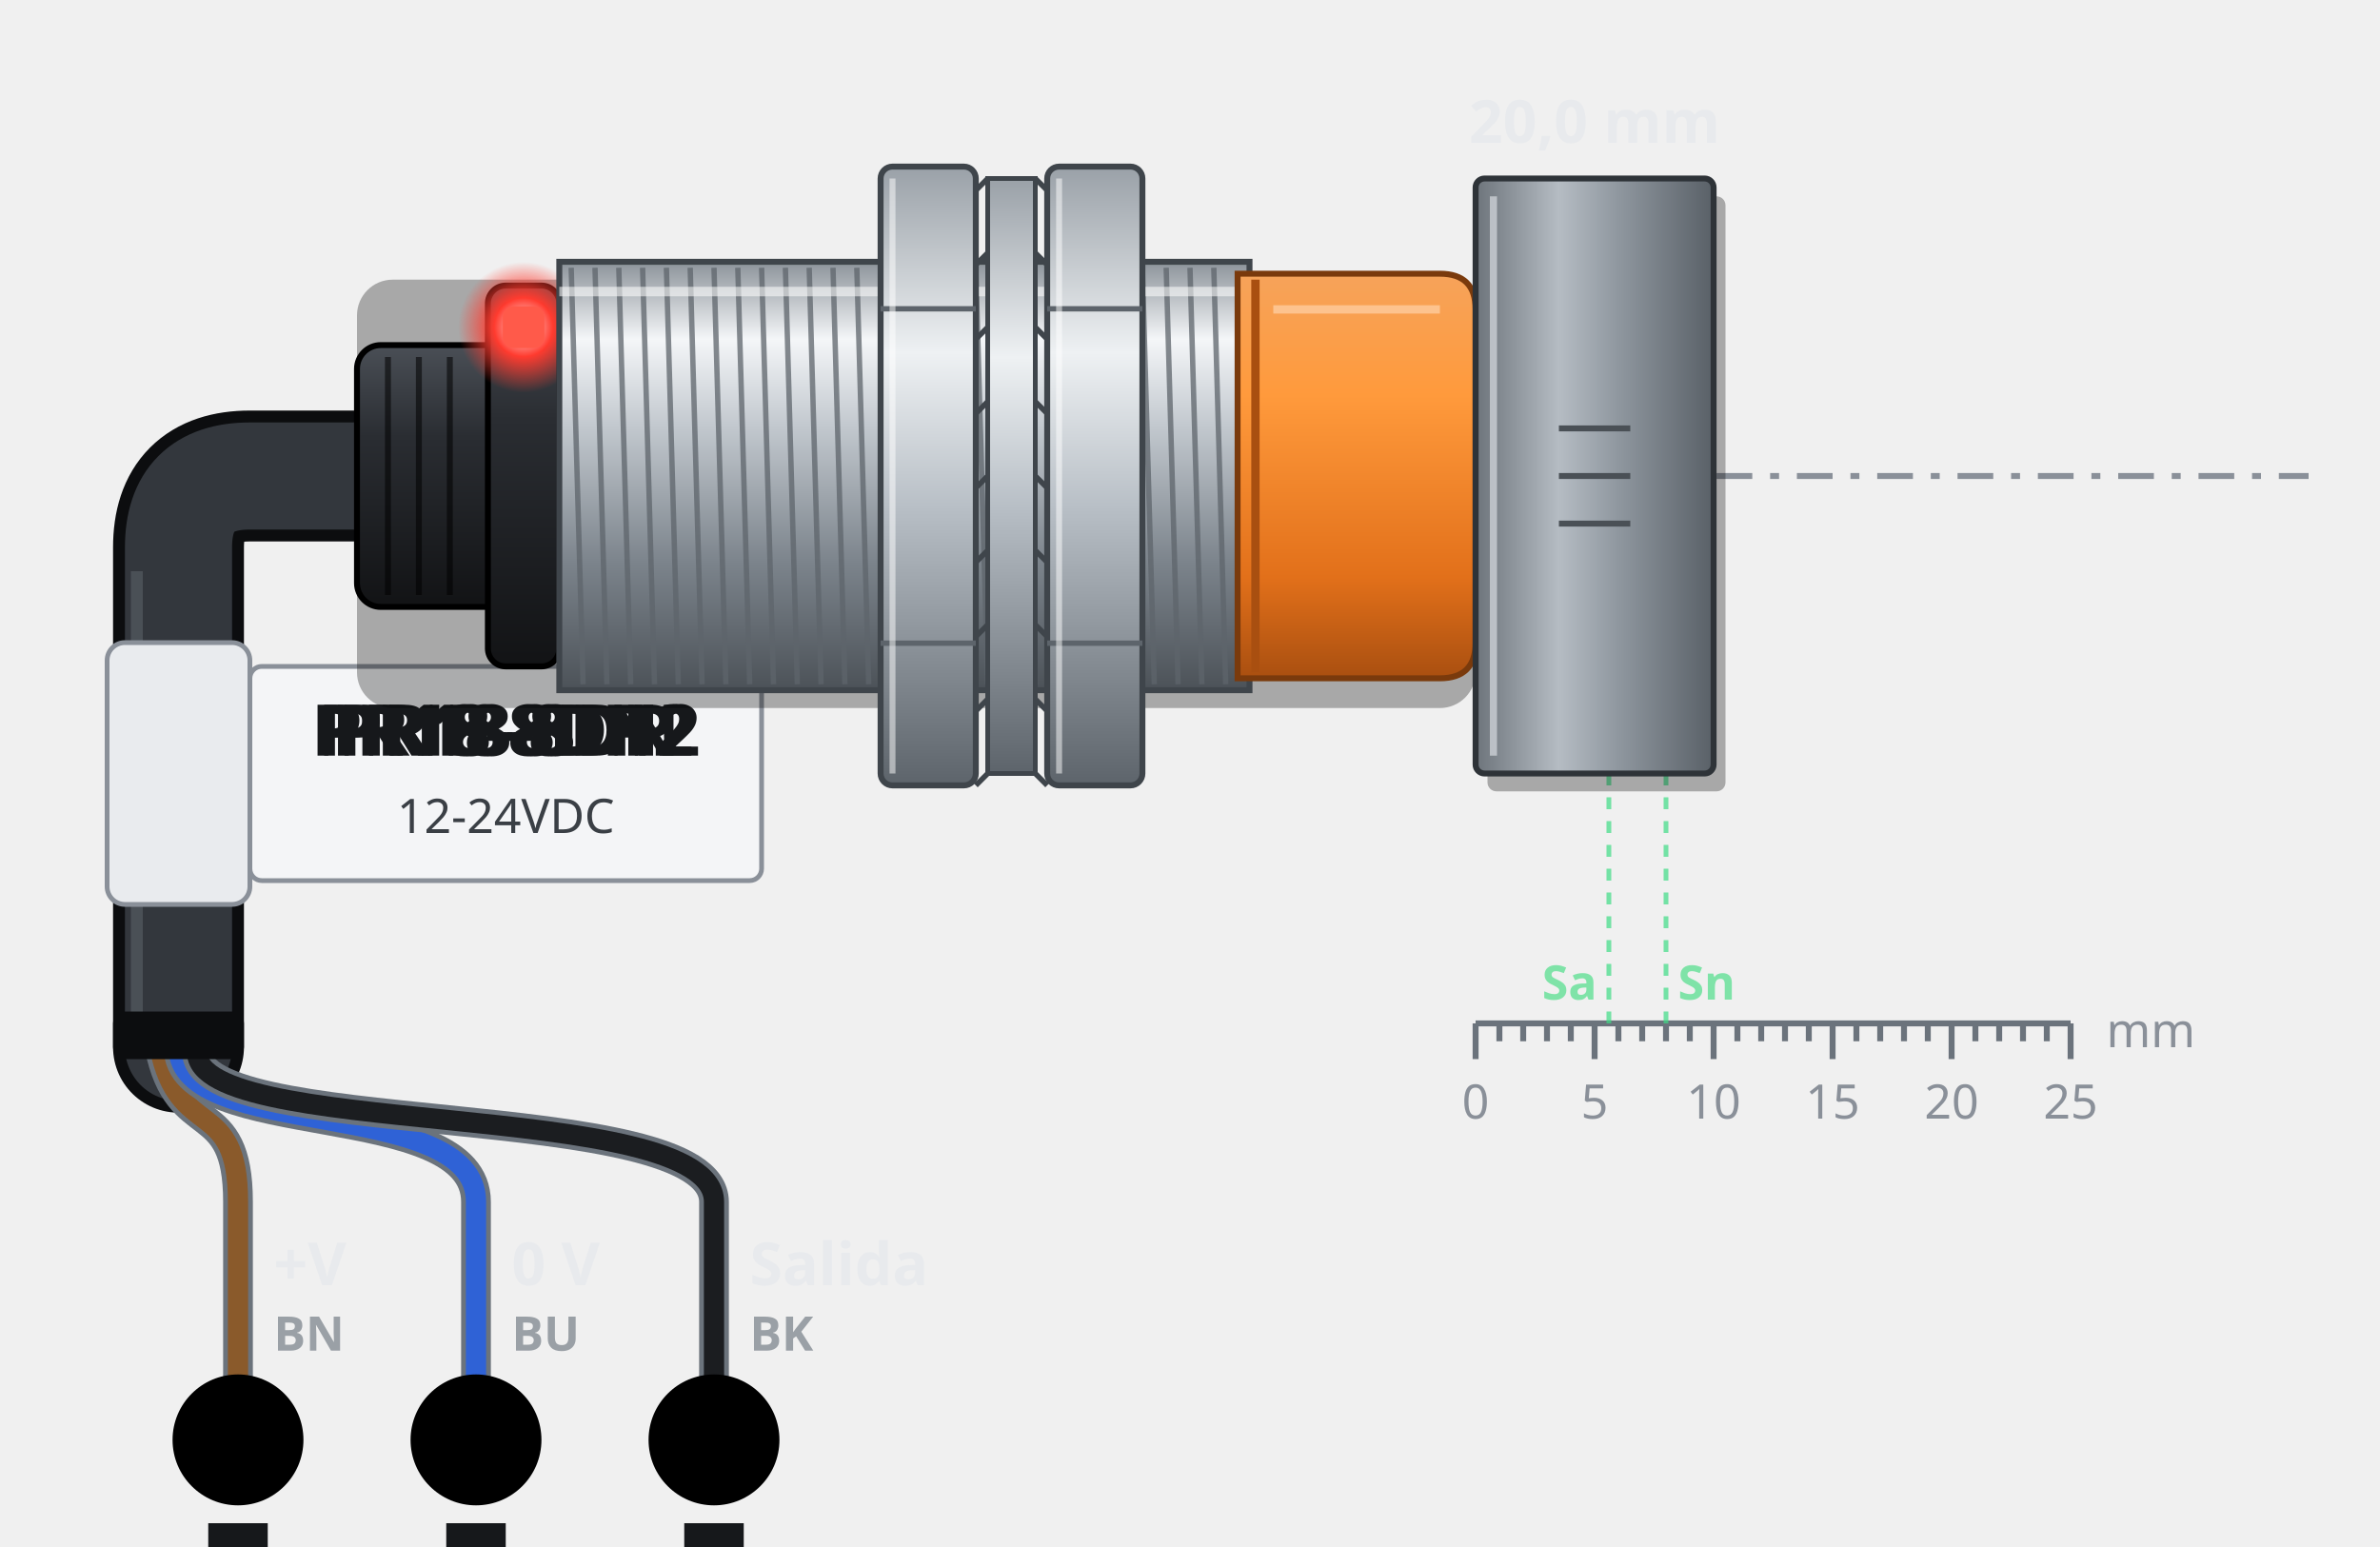
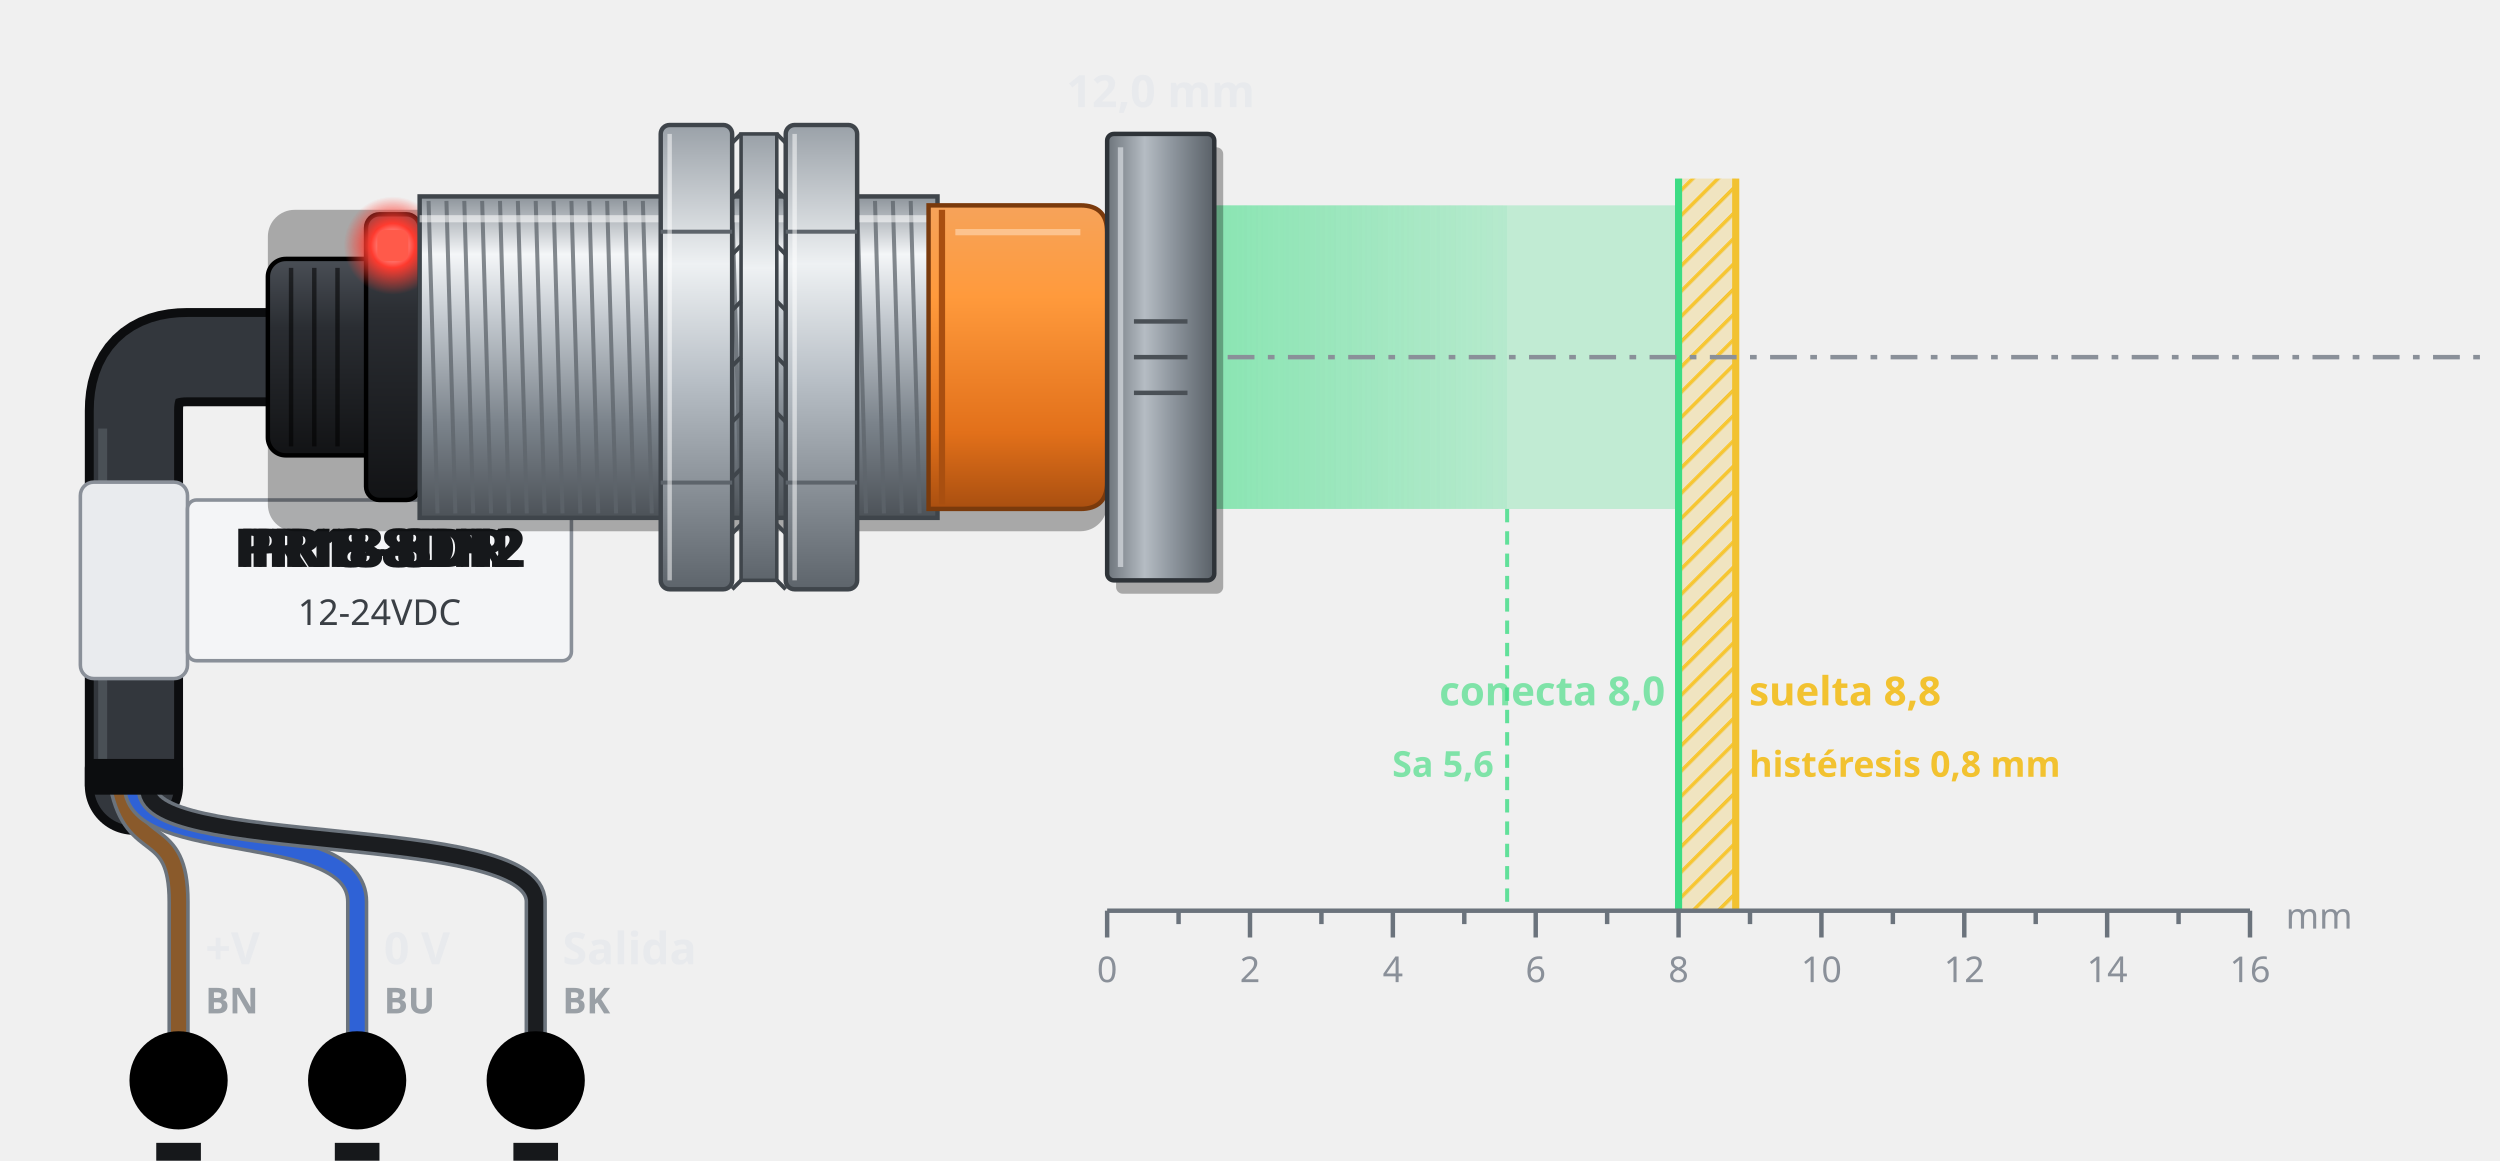
- <svg xmlns="http://www.w3.org/2000/svg" viewBox="0 0 400 260">
+ <svg xmlns="http://www.w3.org/2000/svg" viewBox="0 0 560 260">
  <defs>
    <linearGradient id="sensor-inductive-zmk" x1="0" y1="0" x2="1" y2="1">
      <stop offset="0" stop-color="#6b6f72" />
      <stop offset=".5" stop-color="#4a4d50" />
      <stop offset="1" stop-color="#36383b" />
    </linearGradient>
    <linearGradient id="sensor-inductive-chr" x1="0" y1="0" x2="1" y2="1">
      <stop offset="0" stop-color="#fdfdfd" />
      <stop offset=".3" stop-color="#c9ced3" />
      <stop offset=".55" stop-color="#7f8790" />
      <stop offset=".75" stop-color="#eef0f2" />
      <stop offset="1" stop-color="#8a9199" />
    </linearGradient>
    <linearGradient id="sensor-inductive-brs" x1="0" y1="0" x2="1" y2="1">
      <stop offset="0" stop-color="#e9cf95" />
      <stop offset="1" stop-color="#9c7a3c" />
    </linearGradient>
    <linearGradient id="sensor-inductive-scr" x1="0" y1="0" x2="1" y2="1">
      <stop offset="0" stop-color="#f4f6f8" />
      <stop offset="1" stop-color="#a5acb4" />
    </linearGradient>
    <linearGradient id="sensor-inductive-blk" x1="0" y1="0" x2="1" y2="0">
      <stop offset="0" stop-color="#1c1e21" />
      <stop offset=".35" stop-color="#3a3e44" />
      <stop offset="1" stop-color="#202226" />
    </linearGradient>
    <radialGradient id="sensor-inductive-off" cx=".45" cy=".4" r=".65">
      <stop offset="0" stop-color="#000" stop-opacity=".35" />
      <stop offset="1" stop-color="#000" stop-opacity=".62" />
    </radialGradient>
    <radialGradient id="sensor-inductive-on" cx=".5" cy=".5" r=".5">
      <stop offset="0" stop-color="#fff" stop-opacity=".95" />
      <stop offset=".35" stop-color="#fff" stop-opacity=".45" />
      <stop offset=".8" stop-color="#fff" stop-opacity="0" />
      <stop offset="1" stop-color="#000" stop-opacity=".15" />
    </radialGradient>
    <radialGradient id="sensor-inductive-burn" cx=".55" cy=".5" r=".6">
      <stop offset="0" stop-color="#1a1410" stop-opacity=".9" />
      <stop offset=".6" stop-color="#2b211a" stop-opacity=".75" />
      <stop offset="1" stop-color="#000" stop-opacity=".8" />
    </radialGradient>
    <radialGradient id="sensor-inductive-dome" cx=".4" cy=".35" r=".7">
      <stop offset="0" stop-color="#fff" stop-opacity=".25" />
      <stop offset=".6" stop-color="#fff" stop-opacity="0" />
      <stop offset="1" stop-color="#000" stop-opacity=".35" />
    </radialGradient>
    <linearGradient id="sensor-inductive-knob" x1="0" y1="0" x2="1" y2="1">
      <stop offset="0" stop-color="#4a4f56" />
      <stop offset=".5" stop-color="#25282c" />
      <stop offset="1" stop-color="#121315" />
    </linearGradient>
    <linearGradient id="sensor-inductive-cyl" x1="0" y1="0" x2="0" y2="1">
      <stop offset="0" stop-color="#8d949b" />
      <stop offset=".18" stop-color="#f4f6f8" />
      <stop offset=".38" stop-color="#c3c9cf" />
      <stop offset=".7" stop-color="#7c848c" />
      <stop offset="1" stop-color="#4c5258" />
    </linearGradient>
    <linearGradient id="sensor-inductive-nut" x1="0" y1="0" x2="0" y2="1">
      <stop offset="0" stop-color="#9aa1a8" />
      <stop offset=".3" stop-color="#eef1f3" />
      <stop offset=".55" stop-color="#b8bfc6" />
      <stop offset="1" stop-color="#5d646b" />
    </linearGradient>
    <linearGradient id="sensor-inductive-cap" x1="0" y1="0" x2="0" y2="1">
      <stop offset="0" stop-color="#f6a35a" />
      <stop offset=".3" stop-color="#ff9a3c" />
      <stop offset=".75" stop-color="#e2701a" />
      <stop offset="1" stop-color="#a94f10" />
    </linearGradient>
    <linearGradient id="sensor-inductive-blk2" x1="0" y1="0" x2="0" y2="1">
      <stop offset="0" stop-color="#4a4f56" />
      <stop offset=".35" stop-color="#2a2d32" />
      <stop offset="1" stop-color="#121315" />
    </linearGradient>
    <linearGradient id="sensor-inductive-steel" x1="0" y1="0" x2="1" y2="0">
      <stop offset="0" stop-color="#6d747b" />
      <stop offset=".35" stop-color="#b5bcc3" />
      <stop offset=".6" stop-color="#8f979f" />
      <stop offset="1" stop-color="#596067" />
    </linearGradient>
    <radialGradient id="sensor-inductive-led" cx=".5" cy=".5" r=".5">
      <stop offset="0" stop-color="#fff2f0" />
      <stop offset=".45" stop-color="#ff3b2f" />
      <stop offset="1" stop-color="#ff3b2f" stop-opacity="0" />
    </radialGradient>
    <linearGradient id="sensor-inductive-zone" x1="0" y1="0" x2="1" y2="0">
      <stop offset="0" stop-color="#3ddc84" stop-opacity=".55" />
      <stop offset="1" stop-color="#3ddc84" stop-opacity=".25" />
    </linearGradient>
    <pattern id="sensor-inductive-hys" width="4" height="4" patternUnits="userSpaceOnUse" patternTransform="rotate(45)">
      <rect width="4" height="4" fill="#f2c230" fill-opacity=".25" />
      <line x1="0" y1="0" x2="0" y2="4" stroke="#f2c230" stroke-width="1.6" />
    </pattern>
  </defs>
  <g data-show="!out.detecting">
-     <g opacity="0.45">
-       <path d="M248 46.0 H270.4 V114.0 H248 Z" fill="url(#sensor-inductive-zone)" />
-       <path d="M270.4 46.0 H280 V114.0 H270.4 Z" fill="#3ddc84" fill-opacity=".18" />
-       <rect x="280" y="46.0" width="3.2" height="68" fill="url(#sensor-inductive-hys)" />
+     <g opacity="0.4">
+       <rect x="248" y="46.0" width="89.6" height="68" fill="url(#sensor-inductive-zone)" />
+       <rect x="337.6" y="46.0" width="38.4" height="68" fill="#3ddc84" fill-opacity=".2" />
    </g>
  </g>
  <g data-show="out.detecting">
    <g opacity="1">
-       <path d="M248 46.0 H270.4 V114.0 H248 Z" fill="url(#sensor-inductive-zone)" />
-       <path d="M270.4 46.0 H280 V114.0 H270.4 Z" fill="#3ddc84" fill-opacity=".18" />
-       <rect x="280" y="46.0" width="3.2" height="68" fill="url(#sensor-inductive-hys)" />
-     </g>
-   </g>
-   <line x1="248" y1="80" x2="388" y2="80" stroke="#8a9099" stroke-width="1" stroke-dasharray="6 3 1.5 3" />
-   <line x1="248" y1="172" x2="348" y2="172" stroke="#6b737c" stroke-width="1" />
-   <line x1="248" y1="172" x2="248" y2="178" stroke="#6b737c" stroke-width="1" />
-   <text x="248" y="188" text-anchor="middle" font-family="sans-serif" font-size="8" fill="#8a9099">0</text>
-   <line x1="252" y1="172" x2="252" y2="175" stroke="#6b737c" stroke-width="1" />
-   <line x1="256" y1="172" x2="256" y2="175" stroke="#6b737c" stroke-width="1" />
-   <line x1="260" y1="172" x2="260" y2="175" stroke="#6b737c" stroke-width="1" />
-   <line x1="264" y1="172" x2="264" y2="175" stroke="#6b737c" stroke-width="1" />
-   <line x1="268" y1="172" x2="268" y2="178" stroke="#6b737c" stroke-width="1" />
-   <text x="268" y="188" text-anchor="middle" font-family="sans-serif" font-size="8" fill="#8a9099">5</text>
-   <line x1="272" y1="172" x2="272" y2="175" stroke="#6b737c" stroke-width="1" />
-   <line x1="276" y1="172" x2="276" y2="175" stroke="#6b737c" stroke-width="1" />
-   <line x1="280" y1="172" x2="280" y2="175" stroke="#6b737c" stroke-width="1" />
-   <line x1="284" y1="172" x2="284" y2="175" stroke="#6b737c" stroke-width="1" />
-   <line x1="288" y1="172" x2="288" y2="178" stroke="#6b737c" stroke-width="1" />
-   <text x="288" y="188" text-anchor="middle" font-family="sans-serif" font-size="8" fill="#8a9099">10</text>
-   <line x1="292" y1="172" x2="292" y2="175" stroke="#6b737c" stroke-width="1" />
-   <line x1="296" y1="172" x2="296" y2="175" stroke="#6b737c" stroke-width="1" />
-   <line x1="300" y1="172" x2="300" y2="175" stroke="#6b737c" stroke-width="1" />
-   <line x1="304" y1="172" x2="304" y2="175" stroke="#6b737c" stroke-width="1" />
-   <line x1="308" y1="172" x2="308" y2="178" stroke="#6b737c" stroke-width="1" />
-   <text x="308" y="188" text-anchor="middle" font-family="sans-serif" font-size="8" fill="#8a9099">15</text>
-   <line x1="312" y1="172" x2="312" y2="175" stroke="#6b737c" stroke-width="1" />
-   <line x1="316" y1="172" x2="316" y2="175" stroke="#6b737c" stroke-width="1" />
-   <line x1="320" y1="172" x2="320" y2="175" stroke="#6b737c" stroke-width="1" />
-   <line x1="324" y1="172" x2="324" y2="175" stroke="#6b737c" stroke-width="1" />
-   <line x1="328" y1="172" x2="328" y2="178" stroke="#6b737c" stroke-width="1" />
-   <text x="328" y="188" text-anchor="middle" font-family="sans-serif" font-size="8" fill="#8a9099">20</text>
-   <line x1="332" y1="172" x2="332" y2="175" stroke="#6b737c" stroke-width="1" />
-   <line x1="336" y1="172" x2="336" y2="175" stroke="#6b737c" stroke-width="1" />
-   <line x1="340" y1="172" x2="340" y2="175" stroke="#6b737c" stroke-width="1" />
-   <line x1="344" y1="172" x2="344" y2="175" stroke="#6b737c" stroke-width="1" />
-   <line x1="348" y1="172" x2="348" y2="178" stroke="#6b737c" stroke-width="1" />
-   <text x="348" y="188" text-anchor="middle" font-family="sans-serif" font-size="8" fill="#8a9099">25</text>
-   <text x="354" y="176" font-family="sans-serif" font-size="8" fill="#8a9099">mm</text>
-   <line x1="270.4" y1="114.0" x2="270.4" y2="172" stroke="#3ddc84" stroke-width=".8" stroke-dasharray="2 2" opacity=".7" />
-   <text x="270.4" y="168" text-anchor="end" dx="-2" font-family="sans-serif" font-size="8" font-weight="700" fill="#7fe3a8">Sa</text>
-   <line x1="280" y1="114.0" x2="280" y2="172" stroke="#3ddc84" stroke-width=".8" stroke-dasharray="2 2" opacity=".7" />
-   <text x="280" y="168" text-anchor="start" dx="2" font-family="sans-serif" font-size="8" font-weight="700" fill="#7fe3a8">Sn</text>
+       <rect x="248" y="46.0" width="89.6" height="68" fill="url(#sensor-inductive-zone)" />
+       <rect x="337.6" y="46.0" width="38.4" height="68" fill="#3ddc84" fill-opacity=".2" />
+     </g>
+   </g>
+   <rect x="376" y="40.0" width="12.8" height="164.0" fill="url(#sensor-inductive-hys)" />
+   <line x1="376" y1="40.0" x2="376" y2="204" stroke="#3ddc84" stroke-width="1.6" />
+   <line x1="388.8" y1="40.0" x2="388.8" y2="204" stroke="#f2c230" stroke-width="1.6" />
+   <text x="373" y="158" text-anchor="end" font-family="sans-serif" font-size="9" font-weight="700" fill="#7fe3a8">conecta 8,0</text>
+   <text x="391.8" y="158" font-family="sans-serif" font-size="9" font-weight="700" fill="#f2c230">suelta 8,8</text>
+   <text x="391.8" y="174" font-family="sans-serif" font-size="8" font-weight="700" fill="#f2c230">histéresis 0,8 mm</text>
+   <line x1="337.6" y1="114.0" x2="337.6" y2="204" stroke="#3ddc84" stroke-width=".9" stroke-dasharray="3 2" opacity=".8" />
+   <text x="334.6" y="174" text-anchor="end" font-family="sans-serif" font-size="8" font-weight="700" fill="#7fe3a8">Sa 5,6</text>
+   <line x1="248" y1="80" x2="556" y2="80" stroke="#8a9099" stroke-width="1" stroke-dasharray="6 3 1.5 3" />
+   <line x1="248" y1="204" x2="504" y2="204" stroke="#6b737c" stroke-width="1" />
+   <line x1="248" y1="204" x2="248" y2="210" stroke="#6b737c" stroke-width="1" />
+   <text x="248" y="220" text-anchor="middle" font-family="sans-serif" font-size="8" fill="#8a9099">0</text>
+   <line x1="264" y1="204" x2="264" y2="207" stroke="#6b737c" stroke-width="1" />
+   <line x1="280" y1="204" x2="280" y2="210" stroke="#6b737c" stroke-width="1" />
+   <text x="280" y="220" text-anchor="middle" font-family="sans-serif" font-size="8" fill="#8a9099">2</text>
+   <line x1="296" y1="204" x2="296" y2="207" stroke="#6b737c" stroke-width="1" />
+   <line x1="312" y1="204" x2="312" y2="210" stroke="#6b737c" stroke-width="1" />
+   <text x="312" y="220" text-anchor="middle" font-family="sans-serif" font-size="8" fill="#8a9099">4</text>
+   <line x1="328" y1="204" x2="328" y2="207" stroke="#6b737c" stroke-width="1" />
+   <line x1="344" y1="204" x2="344" y2="210" stroke="#6b737c" stroke-width="1" />
+   <text x="344" y="220" text-anchor="middle" font-family="sans-serif" font-size="8" fill="#8a9099">6</text>
+   <line x1="360" y1="204" x2="360" y2="207" stroke="#6b737c" stroke-width="1" />
+   <line x1="376" y1="204" x2="376" y2="210" stroke="#6b737c" stroke-width="1" />
+   <text x="376" y="220" text-anchor="middle" font-family="sans-serif" font-size="8" fill="#8a9099">8</text>
+   <line x1="392" y1="204" x2="392" y2="207" stroke="#6b737c" stroke-width="1" />
+   <line x1="408" y1="204" x2="408" y2="210" stroke="#6b737c" stroke-width="1" />
+   <text x="408" y="220" text-anchor="middle" font-family="sans-serif" font-size="8" fill="#8a9099">10</text>
+   <line x1="424" y1="204" x2="424" y2="207" stroke="#6b737c" stroke-width="1" />
+   <line x1="440" y1="204" x2="440" y2="210" stroke="#6b737c" stroke-width="1" />
+   <text x="440" y="220" text-anchor="middle" font-family="sans-serif" font-size="8" fill="#8a9099">12</text>
+   <line x1="456" y1="204" x2="456" y2="207" stroke="#6b737c" stroke-width="1" />
+   <line x1="472" y1="204" x2="472" y2="210" stroke="#6b737c" stroke-width="1" />
+   <text x="472" y="220" text-anchor="middle" font-family="sans-serif" font-size="8" fill="#8a9099">14</text>
+   <line x1="488" y1="204" x2="488" y2="207" stroke="#6b737c" stroke-width="1" />
+   <line x1="504" y1="204" x2="504" y2="210" stroke="#6b737c" stroke-width="1" />
+   <text x="504" y="220" text-anchor="middle" font-family="sans-serif" font-size="8" fill="#8a9099">16</text>
+   <text x="512" y="208" font-family="sans-serif" font-size="8" fill="#8a9099">mm</text>
  <path d="M60 80 H42 Q30 80 30 92 V176" fill="none" stroke="#0c0d0f" stroke-width="22" stroke-linecap="round" />
  <path d="M60 80 H42 Q30 80 30 92 V176" fill="none" stroke="#33373d" stroke-width="18" stroke-linecap="round" />
  <path d="M23 96 V174" stroke="#5a6068" stroke-width="2" opacity=".6" />
  <path d="M26.8 176 C30 192 40 184 40 202 V246" fill="none" stroke="#6b737c" stroke-width="5" />
  <path d="M26.8 176 C30 192 40 184 40 202 V246" fill="none" stroke="#8a5a2b" stroke-width="3.4" />
  <rect x="36" y="236" width="8" height="12" rx="1.5" fill="#c9ced5" stroke="#16181b" stroke-width=".8" />
  <rect x="35" y="256" width="10" height="4" fill="#16181b" />
  <text x="46" y="216" font-family="sans-serif" font-size="10" font-weight="800" fill="#e8eaed">+V</text>
  <text x="46" y="227" font-family="sans-serif" font-size="8" font-weight="700" fill="#9aa0a6">BN</text>
  <circle class="jw-term" data-term="BN" cx="40" cy="242" r="11" />
  <path d="M30.0 176 C30 192 80 184 80 202 V246" fill="none" stroke="#6b737c" stroke-width="5" />
  <path d="M30.0 176 C30 192 80 184 80 202 V246" fill="none" stroke="#2f62d6" stroke-width="3.4" />
  <rect x="76" y="236" width="8" height="12" rx="1.5" fill="#c9ced5" stroke="#16181b" stroke-width=".8" />
  <rect x="75" y="256" width="10" height="4" fill="#16181b" />
  <text x="86" y="216" font-family="sans-serif" font-size="10" font-weight="800" fill="#e8eaed">0 V</text>
  <text x="86" y="227" font-family="sans-serif" font-size="8" font-weight="700" fill="#9aa0a6">BU</text>
  <circle class="jw-term" data-term="BU" cx="80" cy="242" r="11" />
  <path d="M33.2 176 C30 192 120 184 120 202 V246" fill="none" stroke="#6b737c" stroke-width="5" />
  <path d="M33.2 176 C30 192 120 184 120 202 V246" fill="none" stroke="#1b1d20" stroke-width="3.4" />
  <rect x="116" y="236" width="8" height="12" rx="1.5" fill="#c9ced5" stroke="#16181b" stroke-width=".8" />
  <rect x="115" y="256" width="10" height="4" fill="#16181b" />
  <text x="126" y="216" font-family="sans-serif" font-size="10" font-weight="800" fill="#e8eaed">Salida</text>
  <text x="126" y="227" font-family="sans-serif" font-size="8" font-weight="700" fill="#9aa0a6">BK</text>
  <circle class="jw-term" data-term="BK" cx="120" cy="242" r="11" />
  <rect x="19" y="170" width="22" height="8" rx="2" fill="#0c0d0f" />
  <rect x="18" y="108" width="24" height="44" rx="3" fill="#e9ebee" stroke="#8a9099" stroke-width=".8" />
  <rect x="42" y="112" width="86" height="36" rx="2" fill="#f4f5f7" stroke="#8a9099" stroke-width=".8" />
  <g data-show="param.output=pnp">
    <g data-show="param.contact=no">
      <text x="85" y="127" text-anchor="middle" font-family="sans-serif" font-size="12" font-weight="700" fill="#16181b">PR18-8DP</text>
    </g>
  </g>
  <g data-show="param.output=pnp">
    <g data-show="param.contact=nc">
      <text x="85" y="127" text-anchor="middle" font-family="sans-serif" font-size="12" font-weight="700" fill="#16181b">PR18-8DP2</text>
    </g>
  </g>
  <g data-show="param.output=npn">
    <g data-show="param.contact=no">
      <text x="85" y="127" text-anchor="middle" font-family="sans-serif" font-size="12" font-weight="700" fill="#16181b">PR18-8DN</text>
    </g>
  </g>
  <g data-show="param.output=npn">
    <g data-show="param.contact=nc">
      <text x="85" y="127" text-anchor="middle" font-family="sans-serif" font-size="12" font-weight="700" fill="#16181b">PR18-8DN2</text>
    </g>
  </g>
  <text x="85" y="140" text-anchor="middle" font-family="sans-serif" font-size="8" fill="#3a3f45">12-24VDC</text>
  <rect x="60" y="47" width="188" height="72" rx="6" fill="#000" opacity=".3" />
  <rect x="60" y="58.0" width="26.0" height="44" rx="4" fill="url(#sensor-inductive-blk2)" stroke="#000" stroke-width="1" />
  <line x1="65.2" y1="60.0" x2="65.2" y2="100.0" stroke="#000" stroke-width="1" opacity=".55" />
  <line x1="70.4" y1="60.0" x2="70.4" y2="100.0" stroke="#000" stroke-width="1" opacity=".55" />
  <line x1="75.6" y1="60.0" x2="75.6" y2="100.0" stroke="#000" stroke-width="1" opacity=".55" />
  <rect x="82.0" y="48.0" width="12.0" height="64" rx="3" fill="url(#sensor-inductive-blk2)" stroke="#000" stroke-width="1" />
  <rect x="84.0" y="51.0" width="8" height="8" rx="2" fill="#4a1410" stroke="#000" stroke-width=".8" />
  <g data-show="out.output">
    <circle cx="88.0" cy="55.0" r="11" fill="url(#sensor-inductive-led)" />
    <rect x="84.5" y="51.5" width="7" height="7" rx="1.8" fill="#ff5a4a" />
  </g>
  <rect x="94.0" y="44.0" width="116.0" height="72" fill="url(#sensor-inductive-cyl)" stroke="#3f454b" stroke-width="1" />
  <line x1="96.0" y1="45.0" x2="98.0" y2="115.0" stroke="#5d646b" stroke-width=".9" opacity=".75" />
  <line x1="100.0" y1="45.0" x2="102.0" y2="115.0" stroke="#5d646b" stroke-width=".9" opacity=".75" />
  <line x1="104.0" y1="45.0" x2="106.0" y2="115.0" stroke="#5d646b" stroke-width=".9" opacity=".75" />
  <line x1="108.0" y1="45.0" x2="110.0" y2="115.0" stroke="#5d646b" stroke-width=".9" opacity=".75" />
  <line x1="112.0" y1="45.0" x2="114.0" y2="115.0" stroke="#5d646b" stroke-width=".9" opacity=".75" />
  <line x1="116.0" y1="45.0" x2="118.0" y2="115.0" stroke="#5d646b" stroke-width=".9" opacity=".75" />
  <line x1="120.0" y1="45.0" x2="122.0" y2="115.0" stroke="#5d646b" stroke-width=".9" opacity=".75" />
  <line x1="124.0" y1="45.0" x2="126.0" y2="115.0" stroke="#5d646b" stroke-width=".9" opacity=".75" />
  <line x1="128.0" y1="45.0" x2="130.0" y2="115.0" stroke="#5d646b" stroke-width=".9" opacity=".75" />
  <line x1="132.0" y1="45.0" x2="134.0" y2="115.0" stroke="#5d646b" stroke-width=".9" opacity=".75" />
  <line x1="136.0" y1="45.0" x2="138.0" y2="115.0" stroke="#5d646b" stroke-width=".9" opacity=".75" />
  <line x1="140.0" y1="45.0" x2="142.0" y2="115.0" stroke="#5d646b" stroke-width=".9" opacity=".75" />
  <line x1="144.0" y1="45.0" x2="146.0" y2="115.0" stroke="#5d646b" stroke-width=".9" opacity=".75" />
  <line x1="148.0" y1="45.0" x2="150.0" y2="115.0" stroke="#5d646b" stroke-width=".9" opacity=".75" />
  <line x1="152.0" y1="45.0" x2="154.0" y2="115.0" stroke="#5d646b" stroke-width=".9" opacity=".75" />
  <line x1="156.0" y1="45.0" x2="158.0" y2="115.0" stroke="#5d646b" stroke-width=".9" opacity=".75" />
  <line x1="160.0" y1="45.0" x2="162.0" y2="115.0" stroke="#5d646b" stroke-width=".9" opacity=".75" />
  <line x1="164.0" y1="45.0" x2="166.0" y2="115.0" stroke="#5d646b" stroke-width=".9" opacity=".75" />
  <line x1="168.0" y1="45.0" x2="170.0" y2="115.0" stroke="#5d646b" stroke-width=".9" opacity=".75" />
  <line x1="172.0" y1="45.0" x2="174.0" y2="115.0" stroke="#5d646b" stroke-width=".9" opacity=".75" />
  <line x1="176.0" y1="45.0" x2="178.0" y2="115.0" stroke="#5d646b" stroke-width=".9" opacity=".75" />
  <line x1="180.0" y1="45.0" x2="182.0" y2="115.0" stroke="#5d646b" stroke-width=".9" opacity=".75" />
  <line x1="184.0" y1="45.0" x2="186.0" y2="115.0" stroke="#5d646b" stroke-width=".9" opacity=".75" />
  <line x1="188.0" y1="45.0" x2="190.0" y2="115.0" stroke="#5d646b" stroke-width=".9" opacity=".75" />
  <line x1="192.0" y1="45.0" x2="194.0" y2="115.0" stroke="#5d646b" stroke-width=".9" opacity=".75" />
  <line x1="196.0" y1="45.0" x2="198.0" y2="115.0" stroke="#5d646b" stroke-width=".9" opacity=".75" />
  <line x1="200.0" y1="45.0" x2="202.0" y2="115.0" stroke="#5d646b" stroke-width=".9" opacity=".75" />
  <line x1="204.0" y1="45.0" x2="206.0" y2="115.0" stroke="#5d646b" stroke-width=".9" opacity=".75" />
  <line x1="94.0" y1="49.0" x2="208" y2="49.0" stroke="#ffffff" stroke-width="1.6" opacity=".55" />
  <path d="M208 46.0 H242 Q248 46.0 248 52.0 V108.0 Q248 114.0 242 114.0 H208 Z" fill="url(#sensor-inductive-cap)" stroke="#7a3a0c" stroke-width="1" />
  <line x1="211" y1="47.0" x2="211" y2="113.0" stroke="#a94f10" stroke-width="1.4" />
  <line x1="214" y1="52.0" x2="242" y2="52.0" stroke="#ffd2a8" stroke-width="1.4" opacity=".7" />
  <rect x="148" y="28.0" width="16" height="104" rx="2" fill="url(#sensor-inductive-nut)" stroke="#3f454b" stroke-width="1" />
  <line x1="148" y1="51.9" x2="164" y2="51.9" stroke="#5d646b" stroke-width=".9" />
  <line x1="148" y1="108.1" x2="164" y2="108.1" stroke="#5d646b" stroke-width=".9" />
  <line x1="150" y1="30.0" x2="150" y2="130.0" stroke="#ffffff" stroke-width="1" opacity=".5" />
  <rect x="166.0" y="30.0" width="8.0" height="100" fill="url(#sensor-inductive-nut)" stroke="#3f454b" stroke-width=".8" />
  <path d="M166.0 30.0 l-2 2 M174.0 30.0 l2 2" stroke="#3f454b" stroke-width=".9" />
  <path d="M166.0 42.5 l-2 2 M174.0 42.5 l2 2" stroke="#3f454b" stroke-width=".9" />
  <path d="M166.0 55.0 l-2 2 M174.0 55.0 l2 2" stroke="#3f454b" stroke-width=".9" />
  <path d="M166.0 67.5 l-2 2 M174.0 67.5 l2 2" stroke="#3f454b" stroke-width=".9" />
  <path d="M166.0 80.0 l-2 2 M174.0 80.0 l2 2" stroke="#3f454b" stroke-width=".9" />
  <path d="M166.0 92.5 l-2 2 M174.0 92.5 l2 2" stroke="#3f454b" stroke-width=".9" />
  <path d="M166.0 105.0 l-2 2 M174.0 105.0 l2 2" stroke="#3f454b" stroke-width=".9" />
  <path d="M166.0 117.5 l-2 2 M174.0 117.5 l2 2" stroke="#3f454b" stroke-width=".9" />
  <path d="M166.0 130.0 l-2 2 M174.0 130.0 l2 2" stroke="#3f454b" stroke-width=".9" />
  <rect x="176" y="28.0" width="16" height="104" rx="2" fill="url(#sensor-inductive-nut)" stroke="#3f454b" stroke-width="1" />
  <line x1="176" y1="51.9" x2="192" y2="51.9" stroke="#5d646b" stroke-width=".9" />
  <line x1="176" y1="108.1" x2="192" y2="108.1" stroke="#5d646b" stroke-width=".9" />
  <line x1="178" y1="30.0" x2="178" y2="130.0" stroke="#ffffff" stroke-width="1" opacity=".5" />
-   <g data-translate="out.distance|param.distance:0:25:x:100" data-action="distance" data-kind="drag" data-drag="x:248:4:0:25" style="cursor:ew-resize">
-     <rect x="244" y="12.0" width="48" height="122" fill="#000" opacity="0" />
-     <rect x="250" y="33.0" width="40" height="100" rx="1.5" fill="#000" opacity=".3" />
-     <rect x="248" y="30.0" width="40" height="100" rx="1.5" fill="url(#sensor-inductive-steel)" stroke="#2e3338" stroke-width="1" />
+   <g data-translate="out.distance|param.distance:0:16:x:256" data-action="distance" data-kind="drag" data-drag="x:248:16:0:16" style="cursor:ew-resize">
+     <rect x="244" y="12.0" width="32" height="122" fill="#000" opacity="0" />
+     <rect x="250" y="33.0" width="24" height="100" rx="1.5" fill="#000" opacity=".3" />
+     <rect x="248" y="30.0" width="24" height="100" rx="1.5" fill="url(#sensor-inductive-steel)" stroke="#2e3338" stroke-width="1" />
    <line x1="251" y1="33.0" x2="251" y2="127.0" stroke="#e6eaee" stroke-width="1.2" opacity=".6" />
-     <line x1="262.0" y1="72" x2="274.0" y2="72" stroke="#4a5056" stroke-width="1" />
-     <line x1="262.0" y1="80" x2="274.0" y2="80" stroke="#4a5056" stroke-width="1" />
-     <line x1="262.0" y1="88" x2="274.0" y2="88" stroke="#4a5056" stroke-width="1" />
-     <text x="268.0" y="24.0" text-anchor="middle" font-family="sans-serif" font-size="10" font-weight="700" fill="#e8eaed" data-text="out.distance|param.distance:mm">20,0 mm</text>
+     <line x1="254.0" y1="72" x2="266.0" y2="72" stroke="#4a5056" stroke-width="1" />
+     <line x1="254.0" y1="80" x2="266.0" y2="80" stroke="#4a5056" stroke-width="1" />
+     <line x1="254.0" y1="88" x2="266.0" y2="88" stroke="#4a5056" stroke-width="1" />
+     <text x="260.0" y="24.0" text-anchor="middle" font-family="sans-serif" font-size="10" font-weight="700" fill="#e8eaed" data-text="out.distance|param.distance:mm">12,0 mm</text>
  </g>
</svg>
